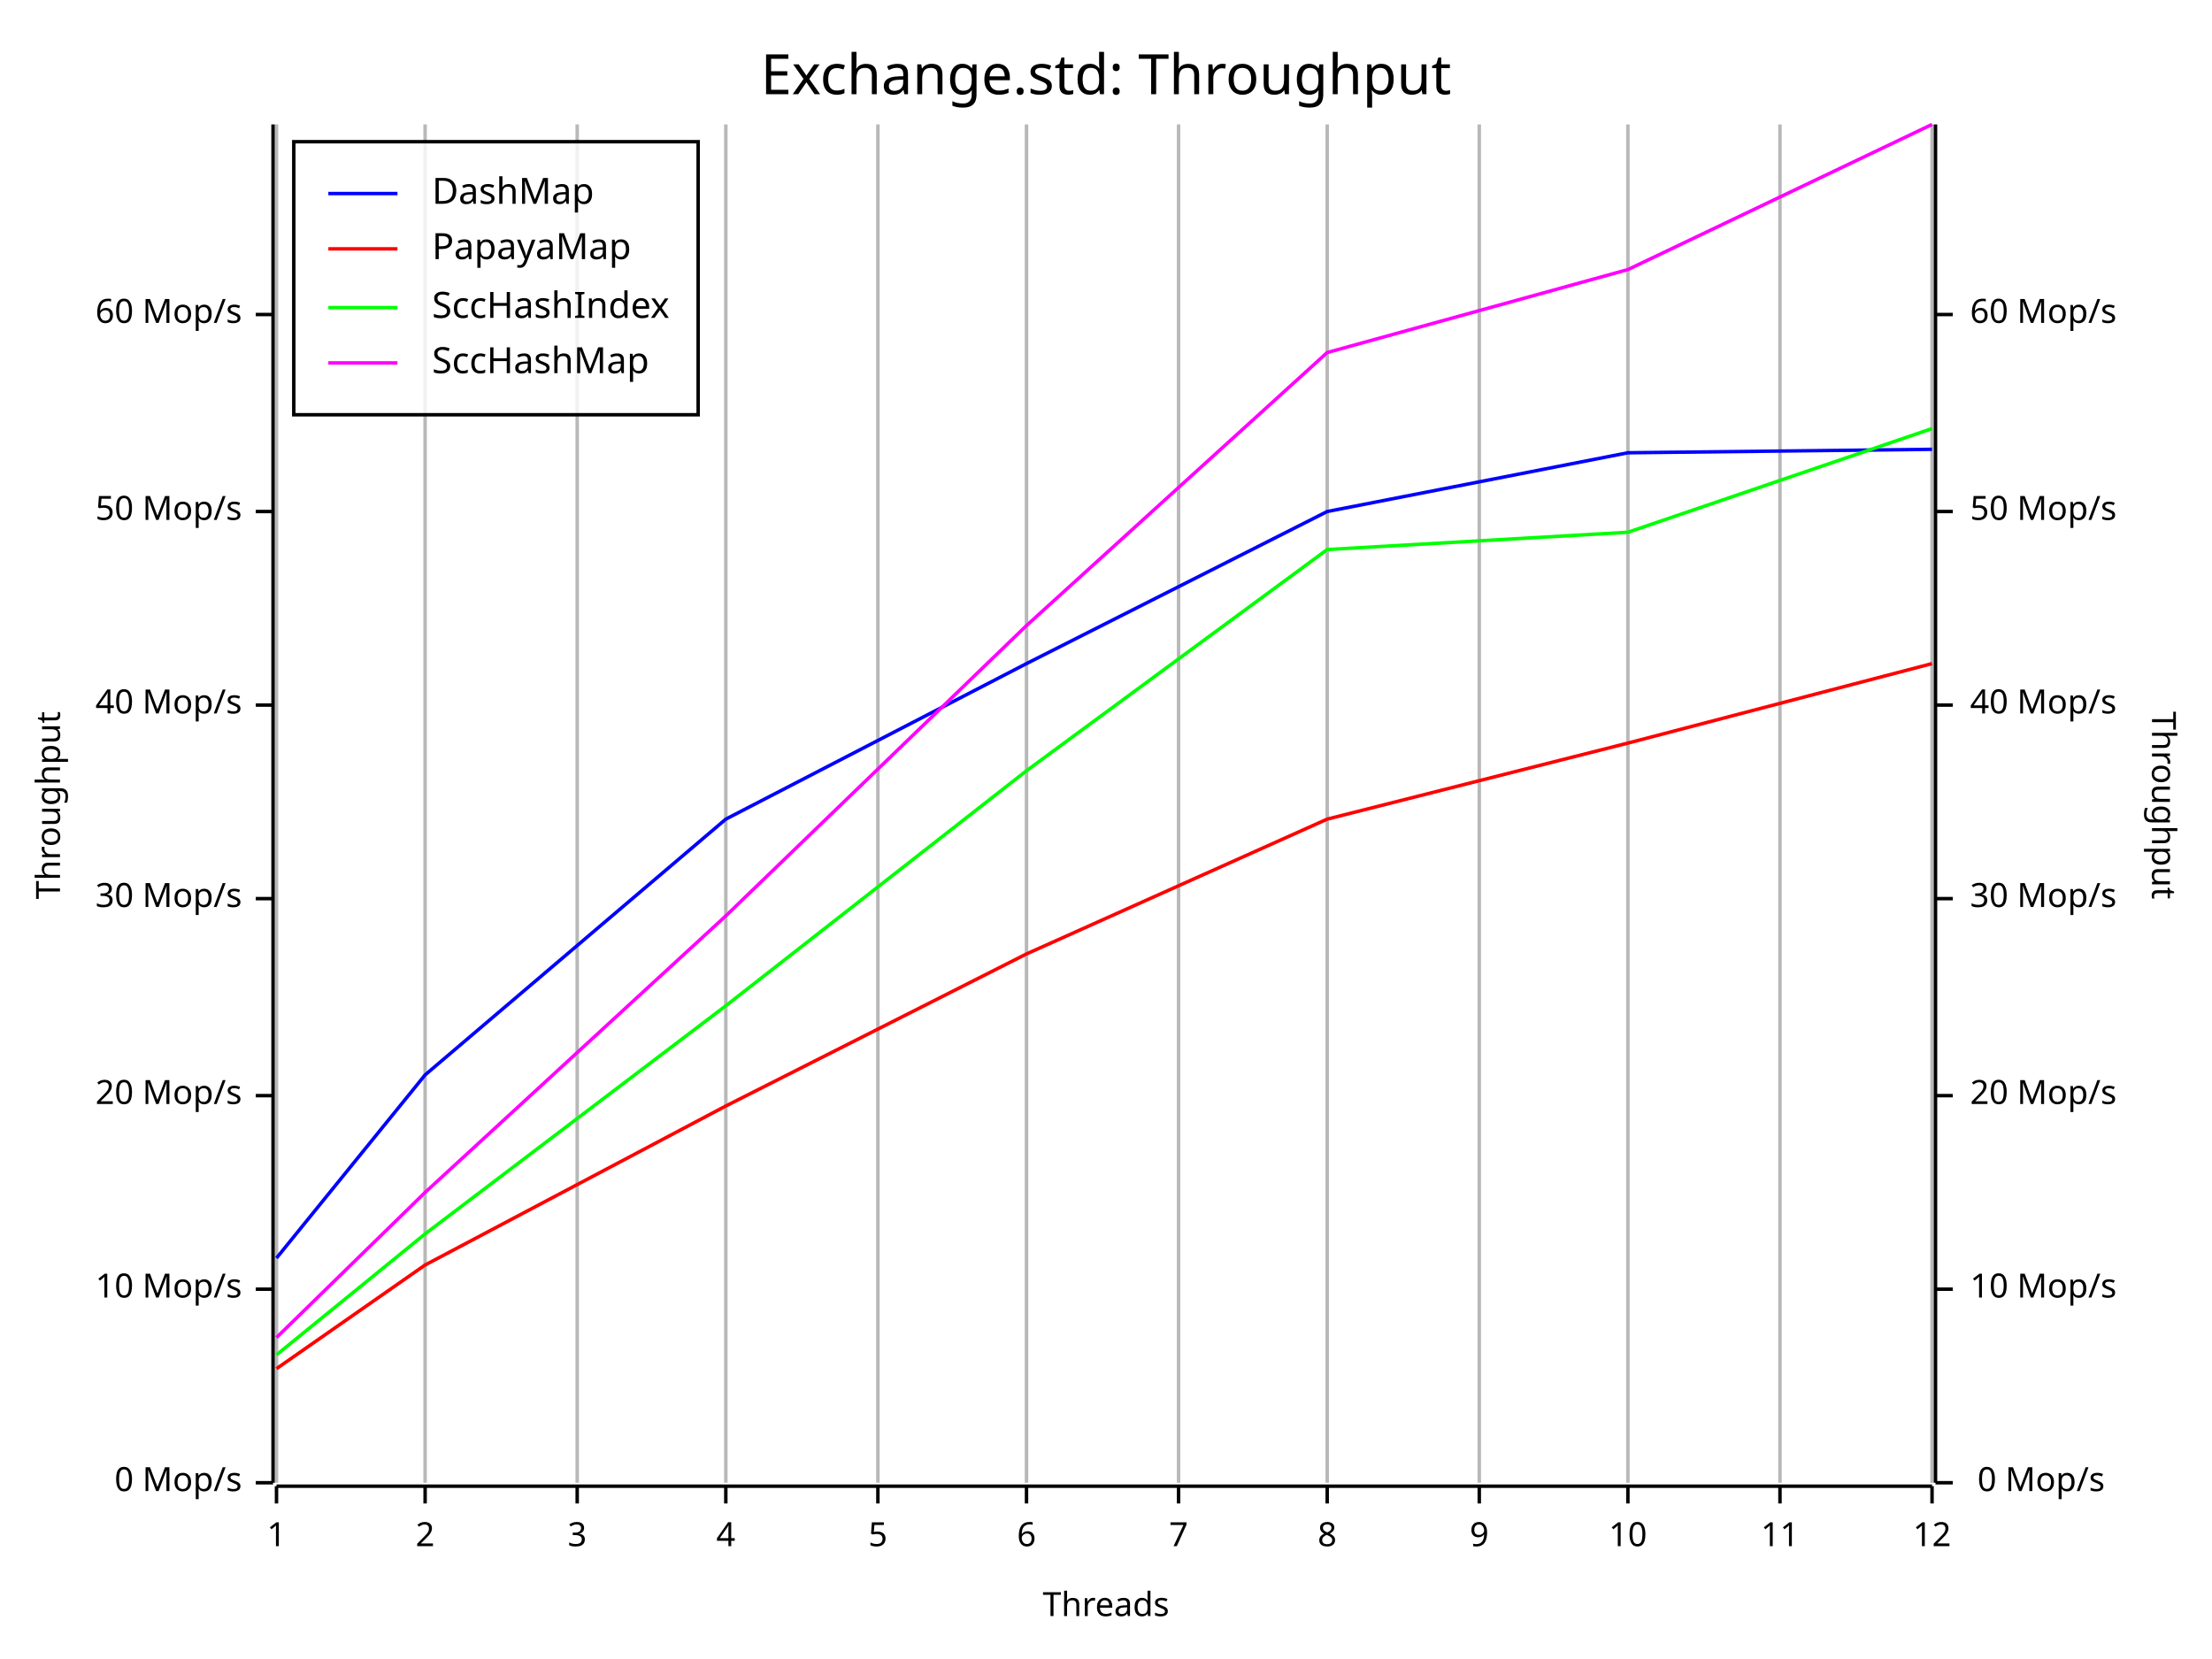
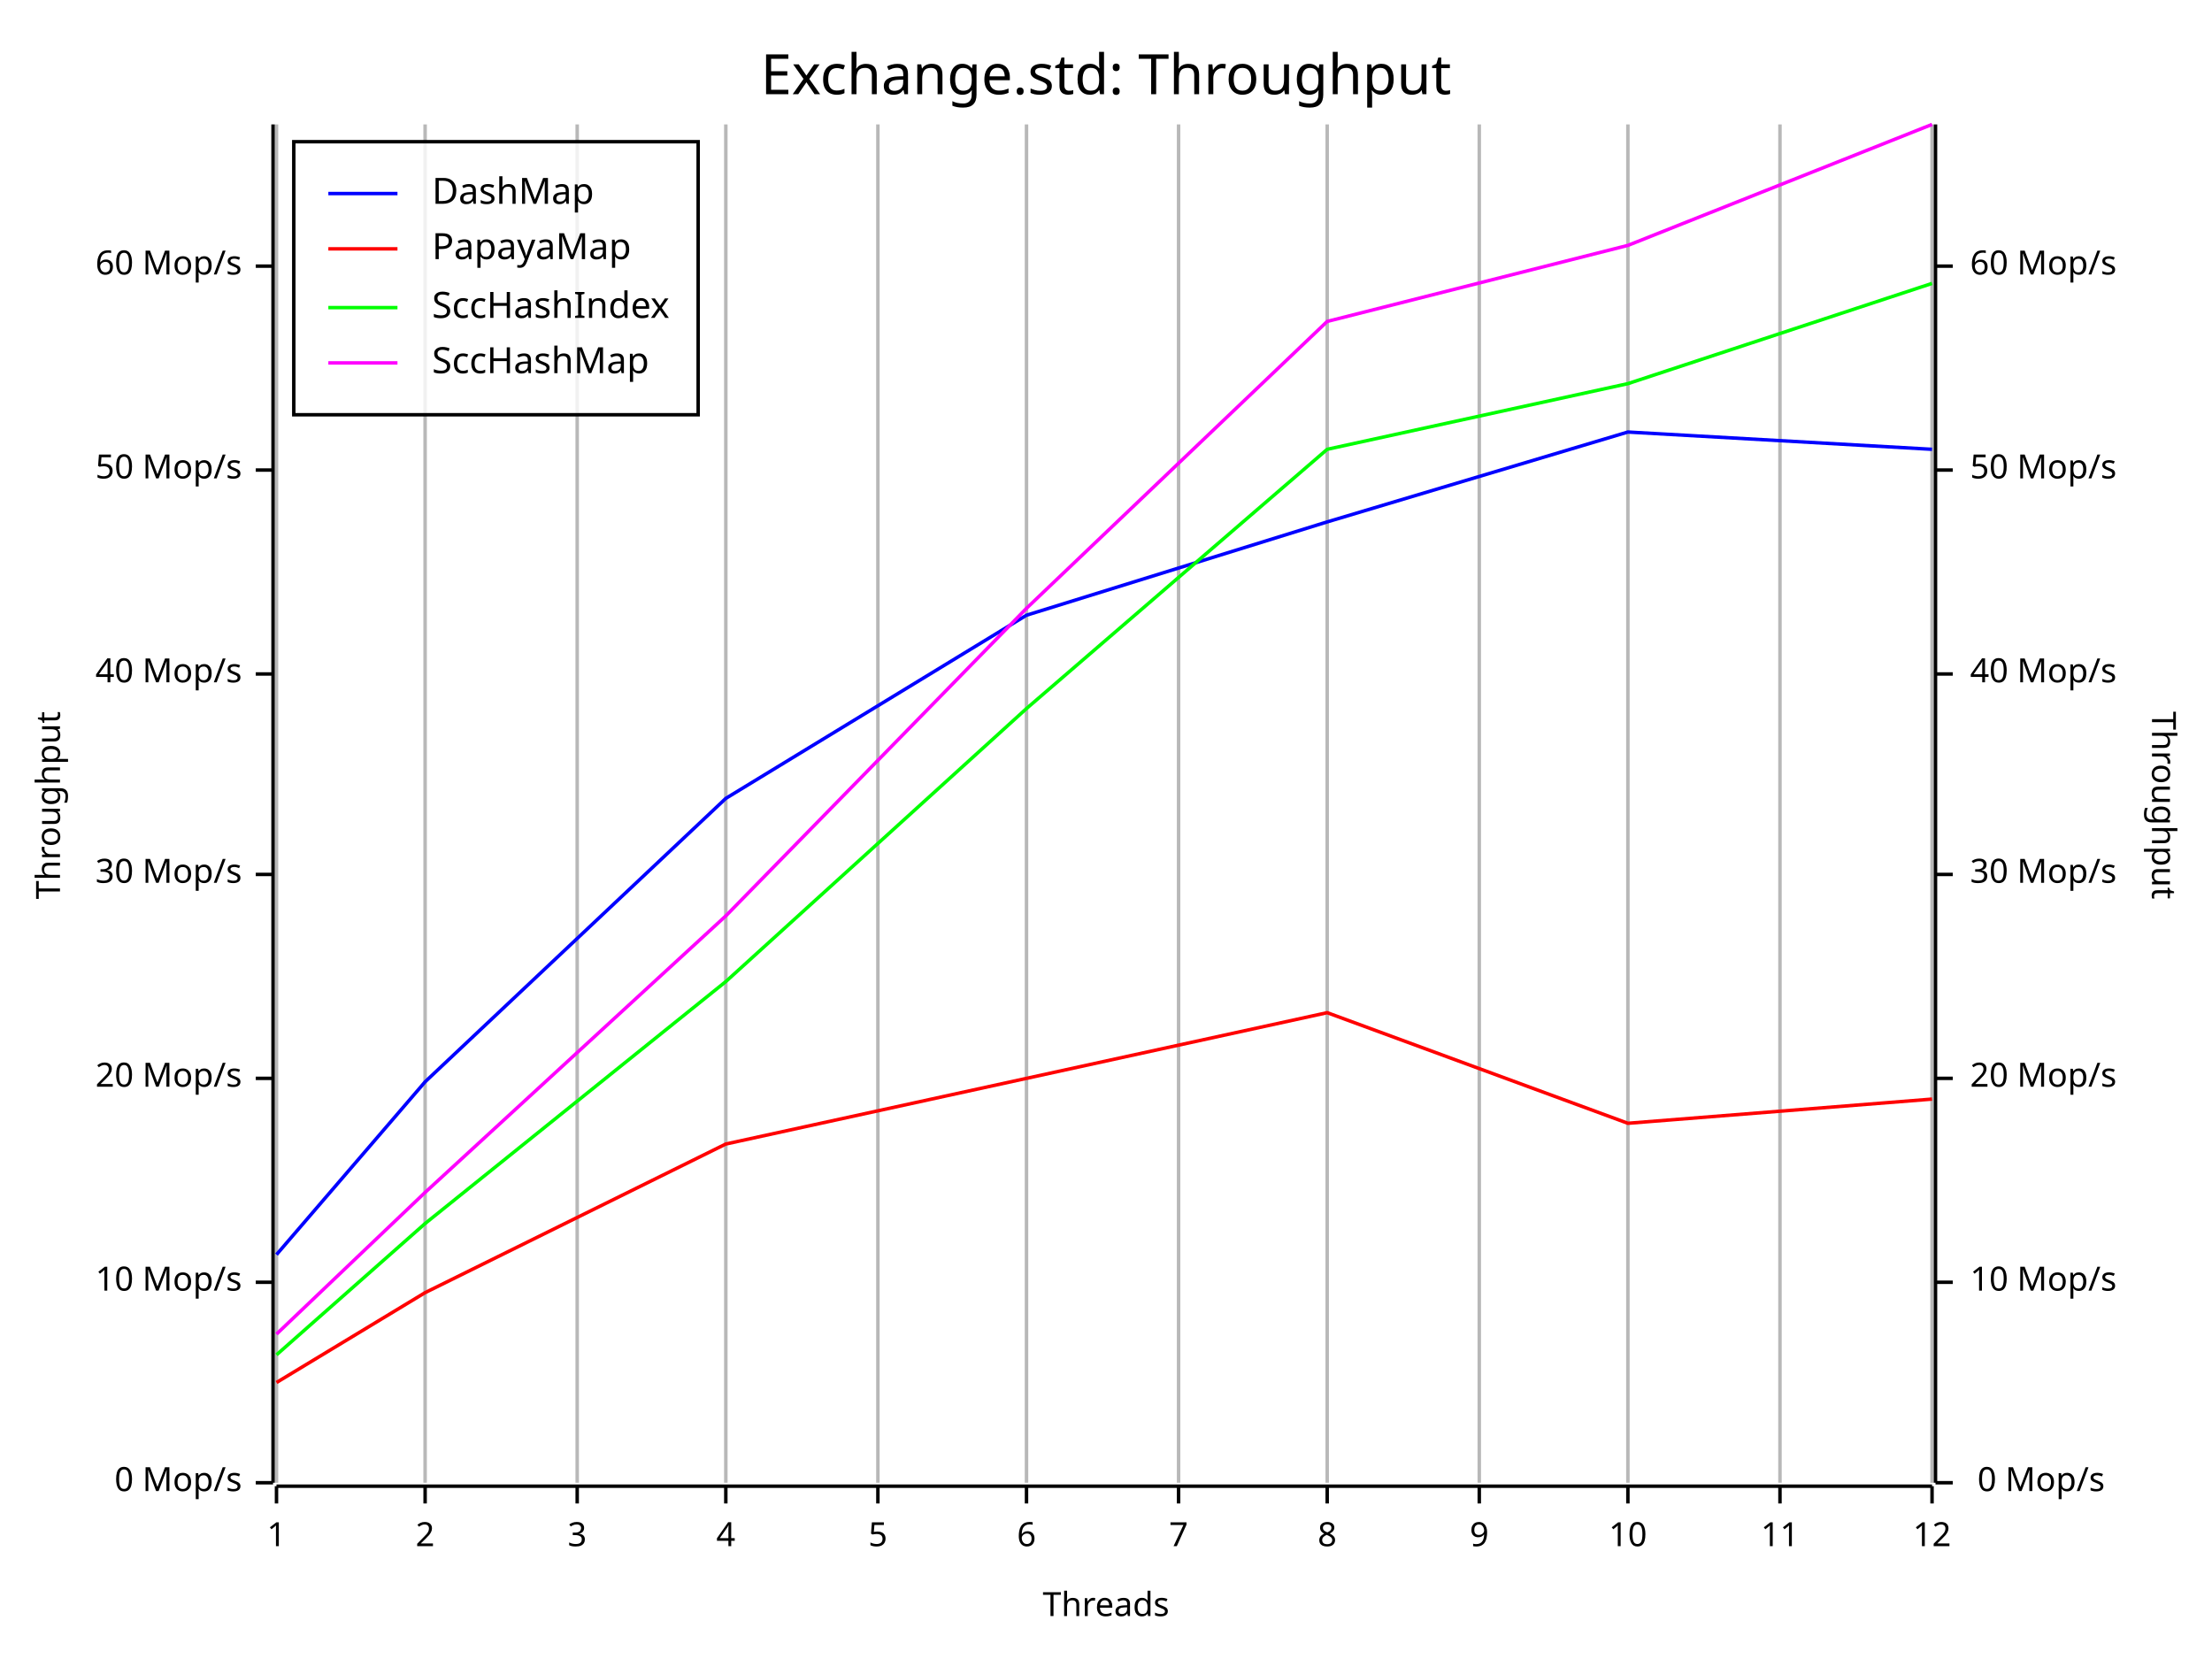
<svg xmlns="http://www.w3.org/2000/svg" width="640" height="480" viewBox="0 0 640 480">
  <rect x="0" y="0" width="640" height="480" opacity="1" fill="#FFFFFF" stroke="none" />
  <text x="320" y="15" dy="0.76em" text-anchor="middle" font-family="Fira Code" font-size="16.129" opacity="1" fill="#000000">
Exchange.std: Throughput
</text>
  <line opacity="0.1" stroke="#000000" stroke-width="1" x1="80" y1="429" x2="80" y2="36" />
  <line opacity="0.1" stroke="#000000" stroke-width="1" x1="123" y1="429" x2="123" y2="36" />
  <line opacity="0.1" stroke="#000000" stroke-width="1" x1="167" y1="429" x2="167" y2="36" />
  <line opacity="0.1" stroke="#000000" stroke-width="1" x1="210" y1="429" x2="210" y2="36" />
  <line opacity="0.1" stroke="#000000" stroke-width="1" x1="254" y1="429" x2="254" y2="36" />
  <line opacity="0.1" stroke="#000000" stroke-width="1" x1="297" y1="429" x2="297" y2="36" />
  <line opacity="0.1" stroke="#000000" stroke-width="1" x1="341" y1="429" x2="341" y2="36" />
  <line opacity="0.1" stroke="#000000" stroke-width="1" x1="384" y1="429" x2="384" y2="36" />
  <line opacity="0.1" stroke="#000000" stroke-width="1" x1="428" y1="429" x2="428" y2="36" />
  <line opacity="0.1" stroke="#000000" stroke-width="1" x1="471" y1="429" x2="471" y2="36" />
  <line opacity="0.1" stroke="#000000" stroke-width="1" x1="515" y1="429" x2="515" y2="36" />
  <line opacity="0.1" stroke="#000000" stroke-width="1" x1="559" y1="429" x2="559" y2="36" />
  <text x="10" y="233" dy="0.76em" text-anchor="middle" font-family="sans-serif" font-size="9.677" opacity="1" fill="#000000" transform="rotate(270, 10, 233)">
Throughput
</text>
  <text x="320" y="470" dy="-0.5ex" text-anchor="middle" font-family="sans-serif" font-size="9.677" opacity="1" fill="#000000">
Threads
</text>
  <text x="630" y="233" dy="0.76em" text-anchor="middle" font-family="sans-serif" font-size="9.677" opacity="1" fill="#000000" transform="rotate(90, 630, 233)">
Throughput
</text>
  <line opacity="0.2" stroke="#000000" stroke-width="1" x1="80" y1="429" x2="80" y2="36" />
  <line opacity="0.2" stroke="#000000" stroke-width="1" x1="123" y1="429" x2="123" y2="36" />
  <line opacity="0.2" stroke="#000000" stroke-width="1" x1="167" y1="429" x2="167" y2="36" />
  <line opacity="0.2" stroke="#000000" stroke-width="1" x1="210" y1="429" x2="210" y2="36" />
  <line opacity="0.2" stroke="#000000" stroke-width="1" x1="254" y1="429" x2="254" y2="36" />
  <line opacity="0.2" stroke="#000000" stroke-width="1" x1="297" y1="429" x2="297" y2="36" />
  <line opacity="0.2" stroke="#000000" stroke-width="1" x1="341" y1="429" x2="341" y2="36" />
  <line opacity="0.2" stroke="#000000" stroke-width="1" x1="384" y1="429" x2="384" y2="36" />
  <line opacity="0.2" stroke="#000000" stroke-width="1" x1="428" y1="429" x2="428" y2="36" />
  <line opacity="0.2" stroke="#000000" stroke-width="1" x1="471" y1="429" x2="471" y2="36" />
  <line opacity="0.2" stroke="#000000" stroke-width="1" x1="515" y1="429" x2="515" y2="36" />
  <line opacity="0.2" stroke="#000000" stroke-width="1" x1="559" y1="429" x2="559" y2="36" />
  <polyline fill="none" opacity="1" stroke="#000000" stroke-width="1" points="79,36 79,429 " />
  <text x="70" y="429" dy="0.5ex" text-anchor="end" font-family="sans-serif" font-size="9.677" opacity="1" fill="#000000">
0 Mop/s
</text>
  <polyline fill="none" opacity="1" stroke="#000000" stroke-width="1" points="74,429 79,429 " />
-   <text x="70" y="373" dy="0.5ex" text-anchor="end" font-family="sans-serif" font-size="9.677" opacity="1" fill="#000000">
+   <text x="70" y="371" dy="0.5ex" text-anchor="end" font-family="sans-serif" font-size="9.677" opacity="1" fill="#000000">
10 Mop/s
</text>
-   <polyline fill="none" opacity="1" stroke="#000000" stroke-width="1" points="74,373 79,373 " />
-   <text x="70" y="317" dy="0.5ex" text-anchor="end" font-family="sans-serif" font-size="9.677" opacity="1" fill="#000000">
+   <polyline fill="none" opacity="1" stroke="#000000" stroke-width="1" points="74,371 79,371 " />
+   <text x="70" y="312" dy="0.5ex" text-anchor="end" font-family="sans-serif" font-size="9.677" opacity="1" fill="#000000">
20 Mop/s
</text>
-   <polyline fill="none" opacity="1" stroke="#000000" stroke-width="1" points="74,317 79,317 " />
-   <text x="70" y="260" dy="0.5ex" text-anchor="end" font-family="sans-serif" font-size="9.677" opacity="1" fill="#000000">
+   <polyline fill="none" opacity="1" stroke="#000000" stroke-width="1" points="74,312 79,312 " />
+   <text x="70" y="253" dy="0.5ex" text-anchor="end" font-family="sans-serif" font-size="9.677" opacity="1" fill="#000000">
30 Mop/s
</text>
-   <polyline fill="none" opacity="1" stroke="#000000" stroke-width="1" points="74,260 79,260 " />
-   <text x="70" y="204" dy="0.5ex" text-anchor="end" font-family="sans-serif" font-size="9.677" opacity="1" fill="#000000">
+   <polyline fill="none" opacity="1" stroke="#000000" stroke-width="1" points="74,253 79,253 " />
+   <text x="70" y="195" dy="0.5ex" text-anchor="end" font-family="sans-serif" font-size="9.677" opacity="1" fill="#000000">
40 Mop/s
</text>
-   <polyline fill="none" opacity="1" stroke="#000000" stroke-width="1" points="74,204 79,204 " />
-   <text x="70" y="148" dy="0.5ex" text-anchor="end" font-family="sans-serif" font-size="9.677" opacity="1" fill="#000000">
+   <polyline fill="none" opacity="1" stroke="#000000" stroke-width="1" points="74,195 79,195 " />
+   <text x="70" y="136" dy="0.5ex" text-anchor="end" font-family="sans-serif" font-size="9.677" opacity="1" fill="#000000">
50 Mop/s
</text>
-   <polyline fill="none" opacity="1" stroke="#000000" stroke-width="1" points="74,148 79,148 " />
-   <text x="70" y="91" dy="0.5ex" text-anchor="end" font-family="sans-serif" font-size="9.677" opacity="1" fill="#000000">
+   <polyline fill="none" opacity="1" stroke="#000000" stroke-width="1" points="74,136 79,136 " />
+   <text x="70" y="77" dy="0.5ex" text-anchor="end" font-family="sans-serif" font-size="9.677" opacity="1" fill="#000000">
60 Mop/s
</text>
-   <polyline fill="none" opacity="1" stroke="#000000" stroke-width="1" points="74,91 79,91 " />
+   <polyline fill="none" opacity="1" stroke="#000000" stroke-width="1" points="74,77 79,77 " />
  <polyline fill="none" opacity="1" stroke="#000000" stroke-width="1" points="80,430 559,430 " />
  <text x="80" y="440" dy="0.76em" text-anchor="middle" font-family="sans-serif" font-size="9.677" opacity="1" fill="#000000">
1
</text>
  <polyline fill="none" opacity="1" stroke="#000000" stroke-width="1" points="80,430 80,435 " />
  <text x="123" y="440" dy="0.76em" text-anchor="middle" font-family="sans-serif" font-size="9.677" opacity="1" fill="#000000">
2
</text>
  <polyline fill="none" opacity="1" stroke="#000000" stroke-width="1" points="123,430 123,435 " />
  <text x="167" y="440" dy="0.76em" text-anchor="middle" font-family="sans-serif" font-size="9.677" opacity="1" fill="#000000">
3
</text>
  <polyline fill="none" opacity="1" stroke="#000000" stroke-width="1" points="167,430 167,435 " />
  <text x="210" y="440" dy="0.76em" text-anchor="middle" font-family="sans-serif" font-size="9.677" opacity="1" fill="#000000">
4
</text>
  <polyline fill="none" opacity="1" stroke="#000000" stroke-width="1" points="210,430 210,435 " />
  <text x="254" y="440" dy="0.76em" text-anchor="middle" font-family="sans-serif" font-size="9.677" opacity="1" fill="#000000">
5
</text>
  <polyline fill="none" opacity="1" stroke="#000000" stroke-width="1" points="254,430 254,435 " />
  <text x="297" y="440" dy="0.76em" text-anchor="middle" font-family="sans-serif" font-size="9.677" opacity="1" fill="#000000">
6
</text>
  <polyline fill="none" opacity="1" stroke="#000000" stroke-width="1" points="297,430 297,435 " />
  <text x="341" y="440" dy="0.76em" text-anchor="middle" font-family="sans-serif" font-size="9.677" opacity="1" fill="#000000">
7
</text>
  <polyline fill="none" opacity="1" stroke="#000000" stroke-width="1" points="341,430 341,435 " />
  <text x="384" y="440" dy="0.76em" text-anchor="middle" font-family="sans-serif" font-size="9.677" opacity="1" fill="#000000">
8
</text>
  <polyline fill="none" opacity="1" stroke="#000000" stroke-width="1" points="384,430 384,435 " />
  <text x="428" y="440" dy="0.76em" text-anchor="middle" font-family="sans-serif" font-size="9.677" opacity="1" fill="#000000">
9
</text>
  <polyline fill="none" opacity="1" stroke="#000000" stroke-width="1" points="428,430 428,435 " />
  <text x="471" y="440" dy="0.76em" text-anchor="middle" font-family="sans-serif" font-size="9.677" opacity="1" fill="#000000">
10
</text>
  <polyline fill="none" opacity="1" stroke="#000000" stroke-width="1" points="471,430 471,435 " />
  <text x="515" y="440" dy="0.76em" text-anchor="middle" font-family="sans-serif" font-size="9.677" opacity="1" fill="#000000">
11
</text>
  <polyline fill="none" opacity="1" stroke="#000000" stroke-width="1" points="515,430 515,435 " />
  <text x="559" y="440" dy="0.76em" text-anchor="middle" font-family="sans-serif" font-size="9.677" opacity="1" fill="#000000">
12
</text>
  <polyline fill="none" opacity="1" stroke="#000000" stroke-width="1" points="559,430 559,435 " />
  <polyline fill="none" opacity="1" stroke="#000000" stroke-width="1" points="560,36 560,429 " />
  <text x="609" y="429" dy="0.5ex" text-anchor="end" font-family="sans-serif" font-size="9.677" opacity="1" fill="#000000">
0 Mop/s
</text>
  <polyline fill="none" opacity="1" stroke="#000000" stroke-width="1" points="560,429 565,429 " />
-   <text x="570" y="373" dy="0.5ex" text-anchor="start" font-family="sans-serif" font-size="9.677" opacity="1" fill="#000000">
+   <text x="570" y="371" dy="0.5ex" text-anchor="start" font-family="sans-serif" font-size="9.677" opacity="1" fill="#000000">
10 Mop/s
</text>
-   <polyline fill="none" opacity="1" stroke="#000000" stroke-width="1" points="560,373 565,373 " />
-   <text x="570" y="317" dy="0.5ex" text-anchor="start" font-family="sans-serif" font-size="9.677" opacity="1" fill="#000000">
+   <polyline fill="none" opacity="1" stroke="#000000" stroke-width="1" points="560,371 565,371 " />
+   <text x="570" y="312" dy="0.5ex" text-anchor="start" font-family="sans-serif" font-size="9.677" opacity="1" fill="#000000">
20 Mop/s
</text>
-   <polyline fill="none" opacity="1" stroke="#000000" stroke-width="1" points="560,317 565,317 " />
-   <text x="570" y="260" dy="0.5ex" text-anchor="start" font-family="sans-serif" font-size="9.677" opacity="1" fill="#000000">
+   <polyline fill="none" opacity="1" stroke="#000000" stroke-width="1" points="560,312 565,312 " />
+   <text x="570" y="253" dy="0.5ex" text-anchor="start" font-family="sans-serif" font-size="9.677" opacity="1" fill="#000000">
30 Mop/s
</text>
-   <polyline fill="none" opacity="1" stroke="#000000" stroke-width="1" points="560,260 565,260 " />
-   <text x="570" y="204" dy="0.5ex" text-anchor="start" font-family="sans-serif" font-size="9.677" opacity="1" fill="#000000">
+   <polyline fill="none" opacity="1" stroke="#000000" stroke-width="1" points="560,253 565,253 " />
+   <text x="570" y="195" dy="0.5ex" text-anchor="start" font-family="sans-serif" font-size="9.677" opacity="1" fill="#000000">
40 Mop/s
</text>
-   <polyline fill="none" opacity="1" stroke="#000000" stroke-width="1" points="560,204 565,204 " />
-   <text x="570" y="148" dy="0.5ex" text-anchor="start" font-family="sans-serif" font-size="9.677" opacity="1" fill="#000000">
+   <polyline fill="none" opacity="1" stroke="#000000" stroke-width="1" points="560,195 565,195 " />
+   <text x="570" y="136" dy="0.5ex" text-anchor="start" font-family="sans-serif" font-size="9.677" opacity="1" fill="#000000">
50 Mop/s
</text>
-   <polyline fill="none" opacity="1" stroke="#000000" stroke-width="1" points="560,148 565,148 " />
-   <text x="570" y="91" dy="0.5ex" text-anchor="start" font-family="sans-serif" font-size="9.677" opacity="1" fill="#000000">
+   <polyline fill="none" opacity="1" stroke="#000000" stroke-width="1" points="560,136 565,136 " />
+   <text x="570" y="77" dy="0.5ex" text-anchor="start" font-family="sans-serif" font-size="9.677" opacity="1" fill="#000000">
60 Mop/s
</text>
-   <polyline fill="none" opacity="1" stroke="#000000" stroke-width="1" points="560,91 565,91 " />
-   <polyline fill="none" opacity="1" stroke="#0000FF" stroke-width="1" points="80,364 123,311 210,237 297,192 384,148 471,131 559,130 " />
-   <polyline fill="none" opacity="1" stroke="#FF0000" stroke-width="1" points="80,396 123,366 210,320 297,276 384,237 471,215 559,192 " />
-   <polyline fill="none" opacity="1" stroke="#00FF00" stroke-width="1" points="80,392 123,357 210,291 297,223 384,159 471,154 559,124 " />
-   <polyline fill="none" opacity="1" stroke="#FF00FF" stroke-width="1" points="80,387 123,345 210,265 297,181 384,102 471,78 559,36 " />
+   <polyline fill="none" opacity="1" stroke="#000000" stroke-width="1" points="560,77 565,77 " />
+   <polyline fill="none" opacity="1" stroke="#0000FF" stroke-width="1" points="80,363 123,313 210,231 297,178 384,151 471,125 559,130 " />
+   <polyline fill="none" opacity="1" stroke="#FF0000" stroke-width="1" points="80,400 123,374 210,331 297,312 384,293 471,325 559,318 " />
+   <polyline fill="none" opacity="1" stroke="#00FF00" stroke-width="1" points="80,392 123,354 210,284 297,205 384,130 471,111 559,82 " />
+   <polyline fill="none" opacity="1" stroke="#FF00FF" stroke-width="1" points="80,386 123,345 210,265 297,176 384,93 471,71 559,36 " />
  <rect x="85" y="41" width="117" height="79" opacity="0.8" fill="#FFFFFF" stroke="none" />
  <rect x="85" y="41" width="117" height="79" opacity="1" fill="none" stroke="#000000" />
  <text x="125" y="51" dy="0.76em" text-anchor="start" font-family="Fira Code" font-size="10.484" opacity="1" fill="#000000">
DashMap
</text>
  <text x="125" y="67" dy="0.76em" text-anchor="start" font-family="Fira Code" font-size="10.484" opacity="1" fill="#000000">
PapayaMap
</text>
  <text x="125" y="84" dy="0.76em" text-anchor="start" font-family="Fira Code" font-size="10.484" opacity="1" fill="#000000">
SccHashIndex
</text>
  <text x="125" y="100" dy="0.76em" text-anchor="start" font-family="Fira Code" font-size="10.484" opacity="1" fill="#000000">
SccHashMap
</text>
  <polyline fill="none" opacity="1" stroke="#0000FF" stroke-width="1" points="95,56 115,56 " />
  <polyline fill="none" opacity="1" stroke="#FF0000" stroke-width="1" points="95,72 115,72 " />
  <polyline fill="none" opacity="1" stroke="#00FF00" stroke-width="1" points="95,89 115,89 " />
  <polyline fill="none" opacity="1" stroke="#FF00FF" stroke-width="1" points="95,105 115,105 " />
</svg>
